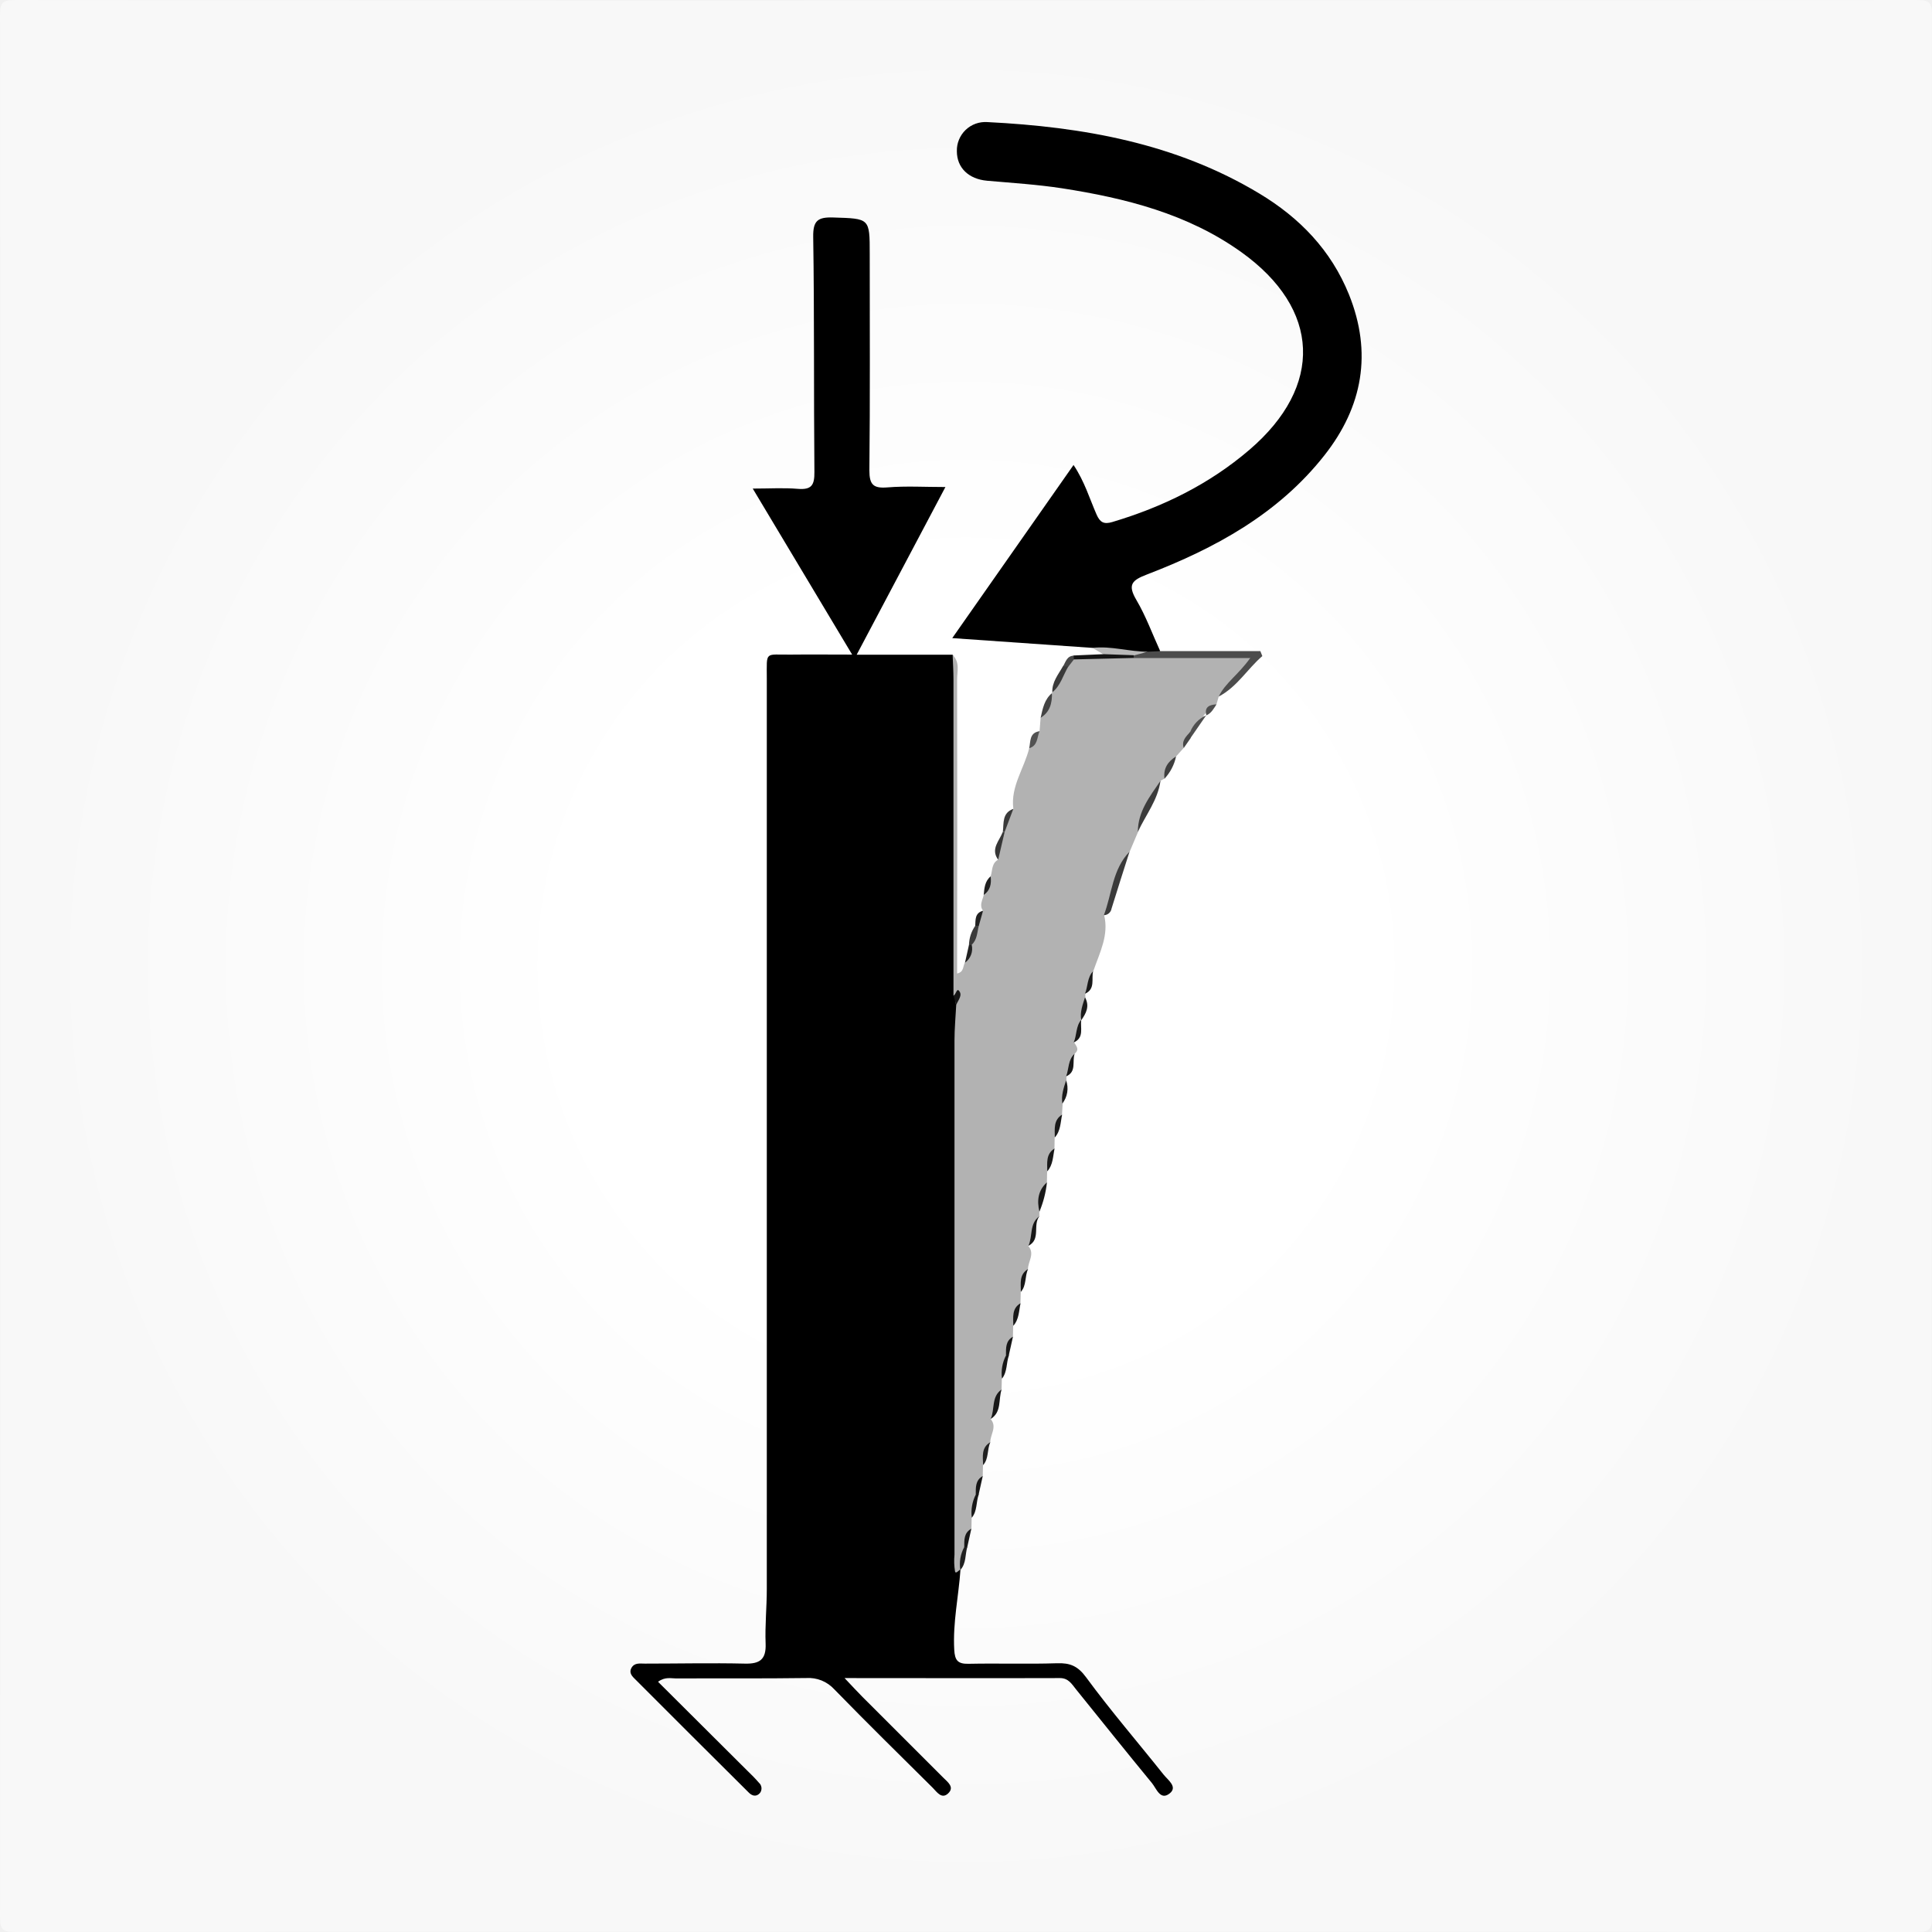
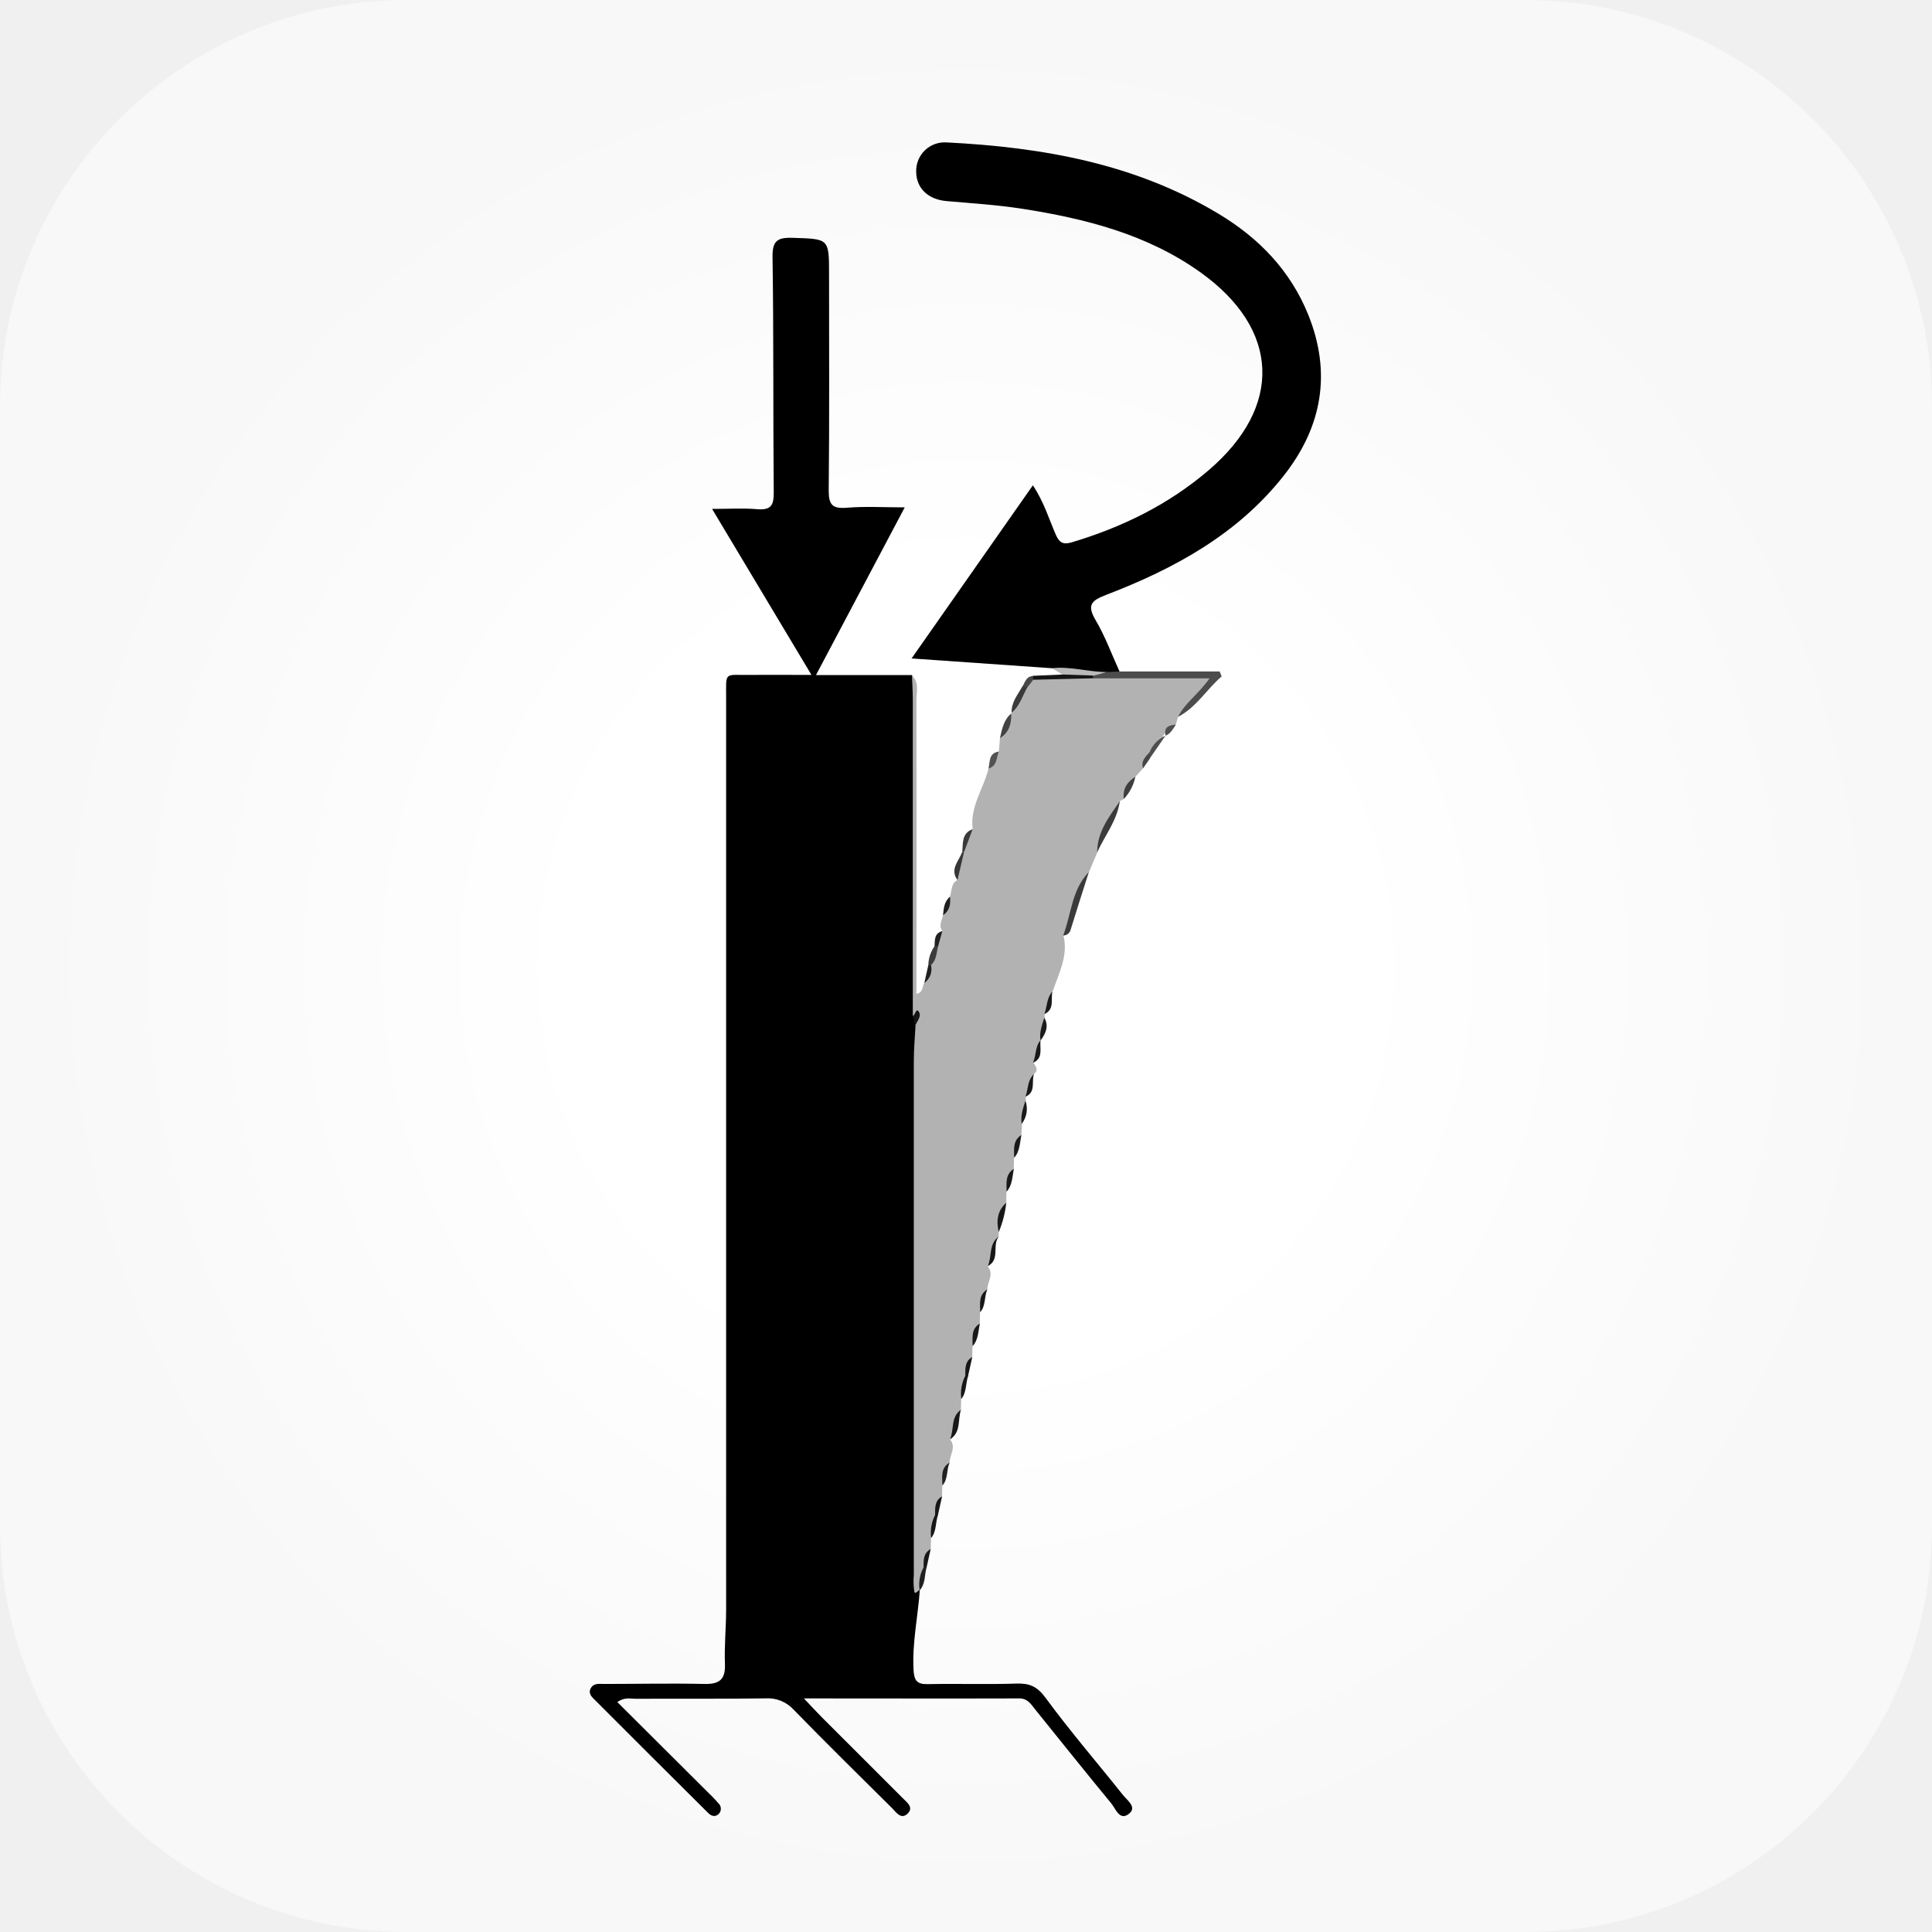
<svg xmlns="http://www.w3.org/2000/svg" width="95" height="95" viewBox="0 0 95 95" fill="none">
-   <g clip-path="url(#clip0_2003_469)">
-     <path d="M47.5 0.019C63.086 0.019 78.667 0.012 94.243 0C94.876 0 95.002 0.124 95 0.759C94.981 31.92 94.981 63.08 95 94.241C95 94.876 94.876 95 94.243 95C63.082 94.979 31.921 94.979 0.759 95C0.124 95 0 94.876 0 94.241C0.02 63.08 0.02 31.92 0 0.759C0 0.124 0.121 0 0.759 0C16.34 0.022 31.92 0.028 47.5 0.019Z" fill="url(#paint0_radial_2003_469)" />
-     <path d="M47.229 77.176C47.138 78.491 46.846 79.79 46.922 81.126C46.952 81.636 47.09 81.823 47.62 81.812C49.071 81.781 50.526 81.833 51.977 81.785C52.617 81.764 52.997 81.918 53.409 82.48C54.612 84.121 55.946 85.664 57.213 87.258C57.424 87.523 57.914 87.858 57.526 88.177C57.057 88.564 56.864 87.943 56.641 87.674C55.385 86.15 54.153 84.607 52.912 83.07C52.704 82.812 52.541 82.514 52.121 82.514C48.669 82.525 45.215 82.514 41.529 82.514C41.911 82.918 42.147 83.176 42.393 83.423C43.723 84.755 45.055 86.086 46.388 87.416C46.598 87.626 46.945 87.874 46.627 88.18C46.31 88.487 46.071 88.121 45.87 87.915C44.249 86.306 42.618 84.705 41.026 83.069C40.852 82.879 40.638 82.73 40.4 82.633C40.161 82.537 39.904 82.496 39.647 82.512C37.515 82.542 35.38 82.521 33.251 82.532C32.99 82.532 32.706 82.441 32.357 82.696L36.742 87.063C36.938 87.249 37.139 87.453 37.32 87.663C37.391 87.725 37.434 87.811 37.443 87.905C37.452 87.998 37.426 88.091 37.369 88.165C37.183 88.375 36.975 88.305 36.812 88.138C34.928 86.266 33.048 84.391 31.173 82.512C31.04 82.38 30.936 82.219 31.047 82.018C31.199 81.744 31.472 81.805 31.709 81.803C33.348 81.803 34.986 81.766 36.623 81.803C37.365 81.823 37.678 81.595 37.647 80.818C37.612 79.927 37.705 79.031 37.705 78.139C37.705 63.211 37.705 48.283 37.705 33.357C37.705 31.982 37.586 32.205 38.899 32.188C39.846 32.177 40.794 32.188 41.902 32.188C40.248 29.431 38.677 26.807 37.014 24.024C37.847 24.024 38.541 23.979 39.226 24.037C39.911 24.094 40.053 23.851 40.046 23.207C40.011 19.354 40.046 15.498 39.987 11.644C39.976 10.856 40.209 10.67 40.965 10.694C42.766 10.752 42.766 10.713 42.766 12.488C42.766 16.036 42.787 19.582 42.749 23.13C42.749 23.844 42.95 24.022 43.642 23.966C44.551 23.892 45.47 23.948 46.488 23.948C45.052 26.664 43.633 29.343 42.124 32.194H46.839C47.047 32.505 46.941 32.854 46.943 33.182C46.95 37.759 46.95 42.342 46.943 46.93C46.911 47.574 47.014 48.217 47.247 48.819C47.338 49.039 47.475 49.249 47.433 49.503C47.341 50.298 47.3 51.098 47.31 51.898C47.31 58.702 47.31 65.505 47.31 72.309C47.341 73.512 47.288 74.716 47.153 75.912C47.084 76.334 47.11 76.765 47.229 77.176Z" fill="black" />
-     <path d="M47.229 77.176C47.136 77.218 46.997 77.409 46.96 77.272C46.916 76.999 46.908 76.722 46.934 76.446C46.934 68.018 46.934 59.588 46.934 51.158C46.934 50.578 46.989 49.997 47.019 49.414C46.956 49.267 47.03 49.078 46.884 48.956C46.884 43.775 46.884 38.594 46.884 33.411C46.884 33.012 46.858 32.611 46.843 32.21C47.214 32.565 47.06 33.023 47.062 33.435C47.073 38.24 47.073 43.052 47.062 47.868C47.405 47.8 47.342 47.51 47.446 47.33C47.598 47.047 47.691 46.735 47.719 46.414C47.83 46.102 47.945 45.792 48.049 45.486C48.061 45.224 48.165 44.975 48.342 44.783C48.132 44.514 48.32 44.26 48.372 44C48.631 43.748 48.57 43.376 48.715 43.083C48.806 42.797 48.754 42.447 49.086 42.269C48.886 41.762 49.272 41.376 49.359 40.927C49.453 40.515 49.544 40.1 49.828 39.769C49.684 38.669 50.366 37.784 50.609 36.784C50.852 36.548 50.83 36.155 51.118 35.947C51.135 35.728 51.153 35.507 51.17 35.287C51.419 34.884 51.621 34.454 51.771 34.005C51.956 33.546 52.196 33.114 52.417 32.674C52.593 32.509 52.727 32.279 53.016 32.288C53.944 32.398 54.825 32.008 55.747 32.103C57.436 32.218 59.128 32.195 60.818 32.199C61.059 32.199 61.375 32.143 61.484 32.4C61.594 32.656 61.325 32.837 61.158 33.004C60.744 33.414 60.358 33.85 59.929 34.246L59.816 34.628C59.571 34.769 59.358 34.958 59.189 35.184C59.122 35.556 58.688 35.699 58.614 36.07C58.413 36.257 58.272 36.501 58.211 36.769L57.84 37.185C57.545 37.496 57.421 37.894 57.272 38.279L57.078 38.383C56.721 39.23 56.122 39.966 55.964 40.896L55.552 41.868C55.182 42.569 54.897 43.311 54.703 44.08C54.608 44.403 54.532 44.735 54.291 44.991C54.537 45.985 54.07 46.846 53.767 47.733C53.532 48.067 53.725 48.555 53.367 48.846C53.367 48.909 53.367 48.974 53.367 49.032C53.377 49.414 53.314 49.795 53.181 50.154V50.129C52.995 50.477 53.157 50.95 52.81 51.242C52.91 51.427 53.096 51.591 52.856 51.798C52.591 52.121 52.804 52.624 52.439 52.912V53.133C52.378 53.513 52.392 53.906 52.253 54.272L52.22 54.802C51.955 55.131 52.034 55.565 51.86 55.927L51.849 56.472C51.584 56.801 51.663 57.235 51.489 57.597L51.478 58.142C51.194 58.582 51.205 59.096 51.107 59.584V59.812C50.693 60.211 50.993 60.875 50.563 61.267C50.897 61.653 50.55 62.028 50.546 62.408C50.212 62.716 50.361 63.174 50.19 63.532C50.19 63.718 50.181 63.892 50.177 64.072C49.912 64.401 49.992 64.835 49.819 65.186L49.808 65.727C49.544 66.015 49.529 66.373 49.526 66.735C49.285 67.045 49.444 67.455 49.262 67.781L49.249 68.321C48.91 68.746 49.106 69.37 48.709 69.774C49.043 70.158 48.694 70.533 48.693 70.912C48.359 71.222 48.507 71.682 48.335 72.043L48.323 72.578C48.062 72.865 48.045 73.224 48.041 73.584C47.8 73.893 47.96 74.303 47.778 74.628L47.767 75.17C47.582 75.471 47.485 75.818 47.487 76.172C47.249 76.476 47.403 76.879 47.225 77.198L47.229 77.176Z" fill="#B2B2B2" />
-     <path d="M53.723 31.858L46.824 31.377L52.788 22.864C53.33 23.673 53.576 24.517 53.923 25.308C54.09 25.679 54.274 25.796 54.697 25.668C57.18 24.926 59.458 23.812 61.436 22.118C65.086 18.992 64.945 15.192 61.03 12.392C58.401 10.514 55.35 9.744 52.218 9.258C50.999 9.072 49.763 8.995 48.535 8.887C47.628 8.805 47.051 8.249 47.051 7.436C47.045 7.241 47.081 7.047 47.156 6.866C47.23 6.686 47.341 6.523 47.482 6.388C47.623 6.253 47.791 6.149 47.974 6.083C48.158 6.017 48.353 5.99 48.548 6.003C53.25 6.239 57.816 7.043 61.924 9.516C63.902 10.705 65.449 12.299 66.331 14.481C67.485 17.348 67.008 19.997 65.127 22.385C62.859 25.269 59.746 26.963 56.406 28.245C55.643 28.536 55.439 28.755 55.881 29.507C56.346 30.295 56.664 31.177 57.046 32.01C56.888 32.205 56.664 32.182 56.449 32.195C55.528 32.236 54.606 32.122 53.723 31.858Z" fill="black" />
-     <path d="M56.46 32.045L57.039 32.017H61.974C62.008 32.099 62.039 32.181 62.071 32.26C61.328 32.901 60.833 33.776 59.926 34.251C60.247 33.58 60.9 33.171 61.475 32.357H55.743C55.721 32.325 55.711 32.287 55.715 32.249C55.718 32.21 55.735 32.174 55.762 32.147C55.987 32.054 56.243 32.177 56.46 32.045Z" fill="#4C4C4C" />
-     <path d="M54.279 45.002C54.68 43.954 54.695 42.749 55.541 41.879C55.246 42.807 54.947 43.735 54.658 44.672C54.644 44.762 54.598 44.845 54.529 44.906C54.46 44.966 54.371 45 54.279 45.002Z" fill="#3A3A3A" />
-     <path d="M56.46 32.045L55.747 32.231C55.248 32.322 54.749 32.403 54.263 32.179L53.723 31.858C54.639 31.75 55.539 32.053 56.46 32.045Z" fill="#B9B9B9" />
-     <path d="M55.95 40.907C55.95 39.903 56.539 39.163 57.063 38.395C56.935 39.339 56.334 40.076 55.95 40.907Z" fill="#3B3B3B" />
-     <path d="M54.261 32.166L55.745 32.218C55.745 32.264 55.745 32.309 55.745 32.353L52.795 32.425C52.745 32.379 52.73 32.335 52.749 32.294C52.767 32.253 52.788 32.231 52.804 32.231L54.261 32.166Z" fill="#141414" />
-     <path d="M51.726 34.058C51.741 34.561 51.635 35.01 51.17 35.294C51.272 34.841 51.355 34.377 51.749 34.064L51.726 34.058Z" fill="#434343" />
-     <path d="M48.713 69.774C48.928 69.303 48.733 68.679 49.253 68.321C49.084 68.807 49.27 69.429 48.713 69.774Z" fill="#181818" />
-     <path d="M51.11 59.58C50.982 59.035 51.038 58.537 51.481 58.138C51.428 58.634 51.303 59.12 51.11 59.58Z" fill="#181818" />
-     <path d="M51.726 34.058H51.745C51.715 33.542 52.04 33.168 52.268 32.759C52.285 32.741 52.306 32.726 52.33 32.716C52.353 32.706 52.378 32.701 52.404 32.701C52.429 32.701 52.454 32.706 52.477 32.716C52.501 32.726 52.522 32.741 52.539 32.759C52.272 33.203 52.151 33.726 51.726 34.058Z" fill="#3A3A3A" />
-     <path d="M49.827 39.773L49.403 40.9H49.312C49.363 40.473 49.27 39.975 49.827 39.773Z" fill="#3A3A3A" />
-     <path d="M50.569 61.258C50.791 60.788 50.602 60.167 51.112 59.803C50.767 60.23 51.196 60.94 50.569 61.258Z" fill="#171717" />
-     <path d="M48.129 45.525C48.045 45.848 48.053 46.204 47.782 46.453L47.722 46.605L47.646 46.46C47.655 46.124 47.762 45.799 47.954 45.523C48.01 45.39 48.069 45.39 48.129 45.525Z" fill="#3B3B3B" />
-     <path d="M58.523 35.992C58.668 35.627 58.95 35.334 59.31 35.175L58.54 36.289C58.519 36.27 58.502 36.248 58.49 36.223C58.478 36.198 58.471 36.171 58.47 36.144C58.468 36.116 58.472 36.088 58.481 36.062C58.49 36.036 58.505 36.012 58.523 35.992Z" fill="#4F4F4F" />
-     <path d="M51.114 35.955C50.988 36.261 51.034 36.669 50.606 36.791C50.682 36.456 50.609 36.031 51.114 35.955Z" fill="#525252" />
-     <path d="M49.311 40.903H49.401C49.296 41.361 49.188 41.818 49.082 42.276C48.691 41.742 49.145 41.346 49.311 40.903Z" fill="#363636" />
-     <path d="M51.496 57.597C51.496 57.181 51.42 56.745 51.856 56.472C51.773 56.86 51.784 57.278 51.496 57.597Z" fill="#191919" />
-     <path d="M57.261 38.289C57.194 37.792 57.423 37.446 57.829 37.194C57.744 37.604 57.547 37.983 57.261 38.289Z" fill="#3E3E3E" />
-     <path d="M49.826 65.193C49.826 64.779 49.741 64.341 50.184 64.08C50.099 64.451 50.116 64.868 49.826 65.193Z" fill="#181818" />
-     <path d="M53.166 50.164C53.094 49.767 53.237 49.407 53.352 49.041C53.593 49.474 53.409 49.828 53.166 50.164Z" fill="#1B1B1B" />
-     <path d="M51.867 55.931C51.867 55.515 51.791 55.081 52.227 54.806C52.144 55.194 52.155 55.611 51.867 55.931Z" fill="#191919" />
-     <path d="M52.424 52.926C52.565 52.555 52.511 52.114 52.842 51.813C52.71 52.19 52.951 52.702 52.424 52.926Z" fill="#181818" />
-     <path d="M52.239 54.263C52.174 53.862 52.303 53.492 52.424 53.123C52.491 53.313 52.509 53.517 52.477 53.717C52.444 53.916 52.362 54.103 52.239 54.263Z" fill="#191919" />
-     <path d="M52.795 51.26C52.955 50.9 52.894 50.464 53.166 50.147C53.111 50.535 53.326 51.026 52.795 51.26Z" fill="#181818" />
-     <path d="M47.646 46.462C47.691 46.469 47.737 46.469 47.782 46.462C47.819 46.625 47.808 46.795 47.748 46.95C47.689 47.106 47.585 47.241 47.45 47.338L47.646 46.462Z" fill="#202020" />
-     <path d="M50.198 63.523C50.198 63.109 50.105 62.67 50.554 62.399C50.383 62.757 50.485 63.204 50.198 63.523Z" fill="#171717" />
-     <path d="M49.27 67.791C49.216 67.396 49.286 66.995 49.47 66.642C49.517 66.512 49.565 66.512 49.613 66.642C49.474 67.01 49.542 67.447 49.27 67.791Z" fill="#171717" />
-     <path d="M48.342 72.043C48.331 71.626 48.24 71.183 48.7 70.912C48.528 71.273 48.631 71.722 48.342 72.043Z" fill="#202020" />
-     <path d="M53.352 48.865C53.496 48.494 53.458 48.065 53.753 47.752C53.652 48.123 53.881 48.627 53.352 48.865Z" fill="#191919" />
-     <path d="M47.785 74.628C47.734 74.234 47.804 73.834 47.986 73.481C48.034 73.353 48.08 73.353 48.129 73.481C47.988 73.858 48.062 74.296 47.785 74.628Z" fill="#171717" />
-     <path d="M47.414 76.072C47.414 75.727 47.392 75.372 47.763 75.17L47.563 76.072C47.52 76.165 47.47 76.165 47.414 76.072Z" fill="#171717" />
-     <path d="M47.414 76.072H47.563C47.453 76.443 47.518 76.877 47.221 77.198C47.159 76.811 47.227 76.415 47.414 76.072Z" fill="#202020" />
-     <path d="M48.713 43.091C48.754 43.462 48.696 43.781 48.37 44.007C48.403 43.669 48.424 43.332 48.713 43.091Z" fill="#1F1F1F" />
-     <path d="M49.607 66.633H49.465C49.465 66.284 49.444 65.933 49.81 65.727L49.607 66.633Z" fill="#161616" />
-     <path d="M59.317 35.175C59.215 34.747 59.48 34.656 59.82 34.633C59.679 34.841 59.568 35.071 59.317 35.175Z" fill="#4E4E4E" />
-     <path d="M48.123 73.481H47.98C47.98 73.133 47.96 72.784 48.325 72.578C48.258 72.879 48.19 73.172 48.123 73.481Z" fill="#161616" />
-     <path d="M52.539 32.771H52.268C52.404 32.552 52.454 32.253 52.799 32.24V32.435L52.539 32.771Z" fill="#474747" />
-     <path d="M48.129 45.525H47.954C47.971 45.223 47.932 44.891 48.338 44.783C48.27 45.035 48.199 45.28 48.129 45.525Z" fill="#212121" />
-     <path d="M58.523 35.992L58.547 36.292L58.208 36.78C58.085 36.433 58.321 36.216 58.523 35.992Z" fill="#464646" />
-     <path d="M46.883 48.956C47.01 48.906 47.039 48.585 47.151 48.713C47.351 48.935 47.11 49.184 47.019 49.414C46.974 49.262 46.928 49.11 46.883 48.956Z" fill="#151515" />
-   </g>
+   <rect width="95" height="95" rx="20" fill="url(#paint0_radial_2013_60)" />
+   <path d="M45.229 78.176C45.138 79.491 44.846 80.79 44.922 82.126C44.952 82.636 45.09 82.823 45.62 82.812C47.071 82.781 48.526 82.833 49.977 82.785C50.617 82.764 50.997 82.918 51.409 83.48C52.612 85.121 53.946 86.664 55.213 88.258C55.424 88.523 55.914 88.858 55.526 89.177C55.057 89.564 54.864 88.943 54.641 88.674C53.385 87.15 52.153 85.607 50.912 84.07C50.704 83.812 50.541 83.514 50.121 83.514C46.669 83.525 43.215 83.514 39.529 83.514C39.911 83.918 40.147 84.176 40.393 84.423C41.723 85.755 43.055 87.086 44.388 88.416C44.598 88.626 44.945 88.874 44.627 89.18C44.31 89.487 44.071 89.121 43.87 88.915C42.249 87.306 40.618 85.705 39.026 84.069C38.852 83.879 38.638 83.73 38.4 83.633C38.161 83.537 37.904 83.496 37.647 83.512C35.515 83.542 33.38 83.521 31.251 83.532C30.99 83.532 30.706 83.441 30.357 83.696L34.742 88.063C34.938 88.249 35.139 88.453 35.32 88.663C35.391 88.725 35.434 88.811 35.443 88.905C35.452 88.998 35.426 89.091 35.369 89.165C35.183 89.375 34.975 89.305 34.812 89.138C32.928 87.266 31.049 85.391 29.173 83.512C29.04 83.38 28.936 83.219 29.047 83.018C29.199 82.744 29.472 82.805 29.709 82.803C31.348 82.803 32.986 82.766 34.623 82.803C35.365 82.823 35.678 82.595 35.647 81.818C35.612 80.927 35.705 80.031 35.705 79.139C35.705 64.211 35.705 49.283 35.705 34.357C35.705 32.982 35.586 33.205 36.899 33.188C37.846 33.177 38.794 33.188 39.902 33.188C38.248 30.431 36.677 27.807 35.014 25.024C35.847 25.024 36.541 24.979 37.226 25.037C37.911 25.094 38.053 24.851 38.046 24.207C38.011 20.354 38.046 16.498 37.987 12.644C37.976 11.856 38.209 11.67 38.965 11.694C40.766 11.752 40.766 11.713 40.766 13.488C40.766 17.036 40.787 20.582 40.749 24.13C40.749 24.844 40.95 25.022 41.642 24.966C42.551 24.892 43.47 24.948 44.488 24.948C43.052 27.664 41.633 30.343 40.124 33.194H44.839C45.047 33.505 44.941 33.854 44.943 34.182C44.95 38.759 44.95 43.342 44.943 47.93C44.911 48.574 45.014 49.217 45.247 49.819C45.338 50.039 45.475 50.249 45.433 50.503C45.341 51.298 45.3 52.098 45.31 52.898C45.31 59.702 45.31 66.505 45.31 73.309C45.341 74.512 45.288 75.716 45.153 76.912C45.084 77.334 45.11 77.765 45.229 78.176Z" fill="black" />
+   <path d="M45.229 78.176C45.136 78.218 44.997 78.409 44.96 78.272C44.916 77.999 44.908 77.722 44.934 77.446C44.934 69.018 44.934 60.588 44.934 52.158C44.934 51.578 44.989 50.997 45.019 50.414C44.956 50.267 45.03 50.078 44.884 49.956C44.884 44.775 44.884 39.594 44.884 34.411C44.884 34.012 44.858 33.611 44.843 33.21C45.214 33.565 45.06 34.023 45.062 34.435C45.073 39.24 45.073 44.052 45.062 48.868C45.405 48.8 45.342 48.51 45.446 48.33C45.598 48.047 45.691 47.735 45.719 47.414C45.83 47.102 45.945 46.792 46.049 46.486C46.061 46.224 46.165 45.975 46.342 45.783C46.132 45.514 46.32 45.26 46.372 45C46.631 44.748 46.57 44.376 46.715 44.083C46.806 43.797 46.754 43.447 47.086 43.269C46.886 42.762 47.272 42.376 47.359 41.927C47.453 41.515 47.544 41.1 47.828 40.769C47.684 39.669 48.366 38.784 48.609 37.784C48.852 37.548 48.83 37.155 49.118 36.947C49.135 36.728 49.153 36.507 49.17 36.287C49.419 35.884 49.621 35.454 49.771 35.005C49.956 34.546 50.196 34.114 50.417 33.674C50.593 33.509 50.727 33.279 51.016 33.288C51.944 33.398 52.825 33.008 53.747 33.103C55.436 33.218 57.128 33.195 58.818 33.199C59.059 33.199 59.375 33.143 59.484 33.4C59.594 33.656 59.325 33.837 59.158 34.004C58.744 34.414 58.358 34.85 57.929 35.246L57.816 35.628C57.571 35.769 57.358 35.958 57.189 36.184C57.122 36.556 56.688 36.699 56.614 37.07C56.413 37.257 56.272 37.501 56.211 37.769L55.84 38.185C55.545 38.496 55.421 38.894 55.272 39.279L55.078 39.383C54.721 40.23 54.122 40.966 53.964 41.896L53.552 42.868C53.182 43.569 52.897 44.311 52.703 45.08C52.608 45.403 52.532 45.735 52.291 45.991C52.537 46.985 52.07 47.846 51.767 48.733C51.532 49.067 51.725 49.555 51.367 49.846C51.367 49.909 51.367 49.974 51.367 50.032C51.377 50.414 51.314 50.795 51.181 51.154V51.129C50.995 51.477 51.157 51.95 50.81 52.242C50.91 52.427 51.096 52.591 50.856 52.798C50.591 53.121 50.804 53.624 50.439 53.912V54.133C50.378 54.513 50.392 54.906 50.253 55.272L50.22 55.802C49.955 56.131 50.034 56.565 49.86 56.927L49.849 57.472C49.584 57.801 49.663 58.235 49.489 58.597L49.478 59.142C49.194 59.582 49.205 60.096 49.107 60.584V60.812C48.693 61.211 48.993 61.875 48.563 62.267C48.897 62.653 48.55 63.028 48.546 63.408C48.212 63.716 48.361 64.174 48.19 64.532C48.19 64.718 48.181 64.892 48.177 65.072C47.912 65.401 47.992 65.835 47.819 66.186L47.808 66.727C47.544 67.015 47.529 67.373 47.526 67.735C47.285 68.045 47.444 68.455 47.262 68.781L47.249 69.321C46.91 69.746 47.106 70.37 46.709 70.774C47.043 71.158 46.694 71.533 46.693 71.912C46.359 72.222 46.507 72.682 46.335 73.043L46.323 73.578C46.062 73.865 46.045 74.224 46.041 74.584C45.8 74.893 45.96 75.303 45.778 75.628L45.767 76.17C45.582 76.471 45.485 76.818 45.487 77.172C45.249 77.476 45.403 77.879 45.225 78.198L45.229 78.176Z" fill="#B2B2B2" />
+   <path d="M51.723 32.858L44.824 32.377L50.788 23.864C51.33 24.673 51.576 25.517 51.923 26.308C52.09 26.679 52.274 26.796 52.697 26.668C55.18 25.926 57.458 24.812 59.436 23.118C63.086 19.992 62.945 16.192 59.03 13.392C56.401 11.514 53.35 10.744 50.218 10.258C48.999 10.072 47.763 9.995 46.535 9.887C45.628 9.805 45.051 9.249 45.051 8.436C45.045 8.241 45.081 8.047 45.156 7.866C45.23 7.686 45.341 7.523 45.482 7.388C45.623 7.253 45.791 7.149 45.974 7.083C46.158 7.017 46.353 6.99 46.548 7.003C51.25 7.239 55.816 8.043 59.924 10.516C61.902 11.705 63.449 13.299 64.331 15.481C65.485 18.348 65.008 20.997 63.127 23.385C60.859 26.269 57.746 27.963 54.406 29.245C53.643 29.536 53.439 29.755 53.881 30.507C54.346 31.295 54.664 32.177 55.046 33.01C54.888 33.205 54.664 33.182 54.449 33.195C53.528 33.236 52.606 33.122 51.723 32.858Z" fill="black" />
+   <path d="M54.46 33.045L55.039 33.017H59.974C60.008 33.099 60.039 33.181 60.071 33.26C59.328 33.901 58.833 34.776 57.926 35.251C58.247 34.58 58.9 34.171 59.475 33.357H53.743C53.721 33.325 53.711 33.287 53.715 33.249C53.718 33.21 53.735 33.174 53.762 33.147C53.987 33.054 54.243 33.177 54.46 33.045Z" fill="#4C4C4C" />
+   <path d="M52.279 46.002C52.68 44.954 52.695 43.749 53.541 42.879C53.246 43.807 52.947 44.735 52.658 45.672C52.644 45.762 52.598 45.845 52.529 45.906C52.46 45.966 52.371 46 52.279 46.002Z" fill="#3A3A3A" />
+   <path d="M54.46 33.045L53.747 33.231C53.248 33.322 52.749 33.403 52.263 33.179L51.723 32.858C52.639 32.75 53.539 33.053 54.46 33.045Z" fill="#B9B9B9" />
+   <path d="M53.95 41.907C53.95 40.903 54.539 40.163 55.063 39.395C54.935 40.339 54.334 41.076 53.95 41.907Z" fill="#3B3B3B" />
+   <path d="M52.261 33.166L53.745 33.218C53.745 33.264 53.745 33.309 53.745 33.353L50.795 33.425C50.745 33.379 50.73 33.335 50.749 33.294C50.767 33.253 50.788 33.231 50.804 33.231L52.261 33.166Z" fill="#141414" />
+   <path d="M49.726 35.058C49.741 35.561 49.635 36.01 49.17 36.294C49.272 35.841 49.355 35.377 49.749 35.064L49.726 35.058Z" fill="#434343" />
+   <path d="M46.713 70.774C46.928 70.303 46.733 69.679 47.253 69.321C47.084 69.807 47.27 70.429 46.713 70.774Z" fill="#181818" />
+   <path d="M49.11 60.58C48.982 60.035 49.038 59.537 49.481 59.138C49.428 59.634 49.303 60.12 49.11 60.58Z" fill="#181818" />
+   <path d="M49.726 35.058H49.745C49.715 34.542 50.04 34.168 50.268 33.759C50.285 33.741 50.306 33.726 50.33 33.716C50.353 33.706 50.378 33.701 50.404 33.701C50.429 33.701 50.454 33.706 50.477 33.716C50.501 33.726 50.522 33.741 50.539 33.759C50.272 34.203 50.151 34.726 49.726 35.058Z" fill="#3A3A3A" />
+   <path d="M47.827 40.773L47.403 41.9H47.312C47.363 41.473 47.27 40.975 47.827 40.773Z" fill="#3A3A3A" />
+   <path d="M48.569 62.258C48.791 61.788 48.602 61.167 49.112 60.803C48.767 61.23 49.196 61.94 48.569 62.258Z" fill="#171717" />
+   <path d="M46.129 46.525C46.045 46.848 46.053 47.204 45.782 47.453L45.722 47.605L45.646 47.46C45.655 47.124 45.762 46.799 45.954 46.523C46.01 46.39 46.069 46.39 46.129 46.525Z" fill="#3B3B3B" />
+   <path d="M56.523 36.992C56.668 36.627 56.95 36.334 57.31 36.175L56.54 37.289C56.519 37.27 56.502 37.248 56.49 37.223C56.478 37.198 56.471 37.171 56.47 37.144C56.468 37.116 56.472 37.088 56.481 37.062C56.49 37.036 56.505 37.012 56.523 36.992Z" fill="#4F4F4F" />
+   <path d="M49.114 36.955C48.988 37.261 49.034 37.669 48.606 37.791C48.682 37.456 48.609 37.031 49.114 36.955Z" fill="#525252" />
+   <path d="M47.311 41.903H47.401C47.296 42.361 47.188 42.818 47.082 43.276C46.691 42.742 47.145 42.346 47.311 41.903Z" fill="#363636" />
+   <path d="M49.496 58.597C49.496 58.181 49.42 57.745 49.856 57.472C49.773 57.86 49.784 58.278 49.496 58.597Z" fill="#191919" />
+   <path d="M55.261 39.289C55.194 38.792 55.423 38.446 55.829 38.194C55.744 38.604 55.547 38.983 55.261 39.289Z" fill="#3E3E3E" />
+   <path d="M47.826 66.193C47.826 65.779 47.741 65.341 48.184 65.08C48.099 65.451 48.116 65.868 47.826 66.193Z" fill="#181818" />
+   <path d="M51.166 51.164C51.094 50.767 51.237 50.407 51.352 50.041C51.593 50.474 51.409 50.828 51.166 51.164Z" fill="#1B1B1B" />
+   <path d="M49.867 56.931C49.867 56.515 49.791 56.081 50.227 55.806C50.144 56.194 50.155 56.611 49.867 56.931Z" fill="#191919" />
+   <path d="M50.424 53.926C50.565 53.555 50.511 53.114 50.842 52.813C50.71 53.19 50.951 53.702 50.424 53.926Z" fill="#181818" />
+   <path d="M50.239 55.263C50.174 54.862 50.303 54.492 50.424 54.123C50.491 54.313 50.509 54.517 50.477 54.717C50.444 54.916 50.362 55.103 50.239 55.263Z" fill="#191919" />
+   <path d="M50.795 52.26C50.955 51.9 50.894 51.464 51.166 51.147C51.111 51.535 51.326 52.026 50.795 52.26Z" fill="#181818" />
+   <path d="M45.646 47.462C45.691 47.469 45.737 47.469 45.782 47.462C45.819 47.625 45.808 47.795 45.748 47.95C45.689 48.106 45.585 48.241 45.45 48.338L45.646 47.462Z" fill="#202020" />
+   <path d="M48.198 64.523C48.198 64.109 48.105 63.67 48.554 63.399C48.383 63.757 48.485 64.204 48.198 64.523Z" fill="#171717" />
+   <path d="M47.27 68.791C47.216 68.396 47.286 67.995 47.47 67.642C47.517 67.512 47.565 67.512 47.613 67.642C47.474 68.01 47.542 68.447 47.27 68.791Z" fill="#171717" />
+   <path d="M46.342 73.043C46.331 72.626 46.24 72.183 46.7 71.912C46.528 72.273 46.631 72.722 46.342 73.043Z" fill="#202020" />
+   <path d="M51.352 49.865C51.496 49.494 51.458 49.065 51.753 48.752C51.652 49.123 51.881 49.627 51.352 49.865Z" fill="#191919" />
+   <path d="M45.785 75.628C45.734 75.234 45.804 74.834 45.986 74.481C46.034 74.353 46.08 74.353 46.129 74.481C45.988 74.858 46.062 75.296 45.785 75.628Z" fill="#171717" />
+   <path d="M45.414 77.072C45.414 76.727 45.392 76.372 45.763 76.17L45.563 77.072C45.52 77.165 45.47 77.165 45.414 77.072Z" fill="#171717" />
+   <path d="M45.414 77.072H45.563C45.453 77.443 45.518 77.877 45.221 78.198C45.159 77.811 45.227 77.415 45.414 77.072Z" fill="#202020" />
+   <path d="M46.713 44.091C46.754 44.462 46.696 44.781 46.37 45.007C46.403 44.669 46.424 44.332 46.713 44.091Z" fill="#1F1F1F" />
+   <path d="M47.607 67.633H47.465C47.465 67.284 47.444 66.933 47.81 66.727L47.607 67.633Z" fill="#161616" />
+   <path d="M57.317 36.175C57.215 35.747 57.48 35.656 57.82 35.633C57.679 35.841 57.568 36.071 57.317 36.175Z" fill="#4E4E4E" />
+   <path d="M46.123 74.481H45.98C45.98 74.133 45.96 73.784 46.325 73.578C46.258 73.879 46.19 74.172 46.123 74.481Z" fill="#161616" />
+   <path d="M50.539 33.771H50.268C50.404 33.552 50.454 33.253 50.799 33.24V33.435L50.539 33.771Z" fill="#474747" />
+   <path d="M46.129 46.525H45.954C45.971 46.223 45.932 45.891 46.338 45.783C46.27 46.035 46.199 46.28 46.129 46.525Z" fill="#212121" />
+   <path d="M56.523 36.992L56.547 37.292L56.208 37.78C56.085 37.433 56.321 37.216 56.523 36.992Z" fill="#464646" />
+   <path d="M44.883 49.956C45.01 49.906 45.039 49.585 45.151 49.713C45.351 49.935 45.11 50.184 45.019 50.414C44.974 50.262 44.928 50.11 44.883 49.956Z" fill="#151515" />
  <defs>
-     <radialGradient id="paint0_radial_2003_469" cx="0" cy="0" r="1" gradientUnits="userSpaceOnUse" gradientTransform="translate(47.5 47.5) rotate(90) scale(47.5 47.5)">
+     <radialGradient id="paint0_radial_2013_60" cx="0" cy="0" r="1" gradientUnits="userSpaceOnUse" gradientTransform="translate(47.5 47.5) rotate(90) scale(47.5)">
      <stop offset="0.4" stop-color="white" />
      <stop offset="1" stop-color="white" stop-opacity="0.5" />
    </radialGradient>
-     <clipPath id="clip0_2003_469">
-       <rect width="95" height="95" fill="white" />
-     </clipPath>
  </defs>
</svg>
